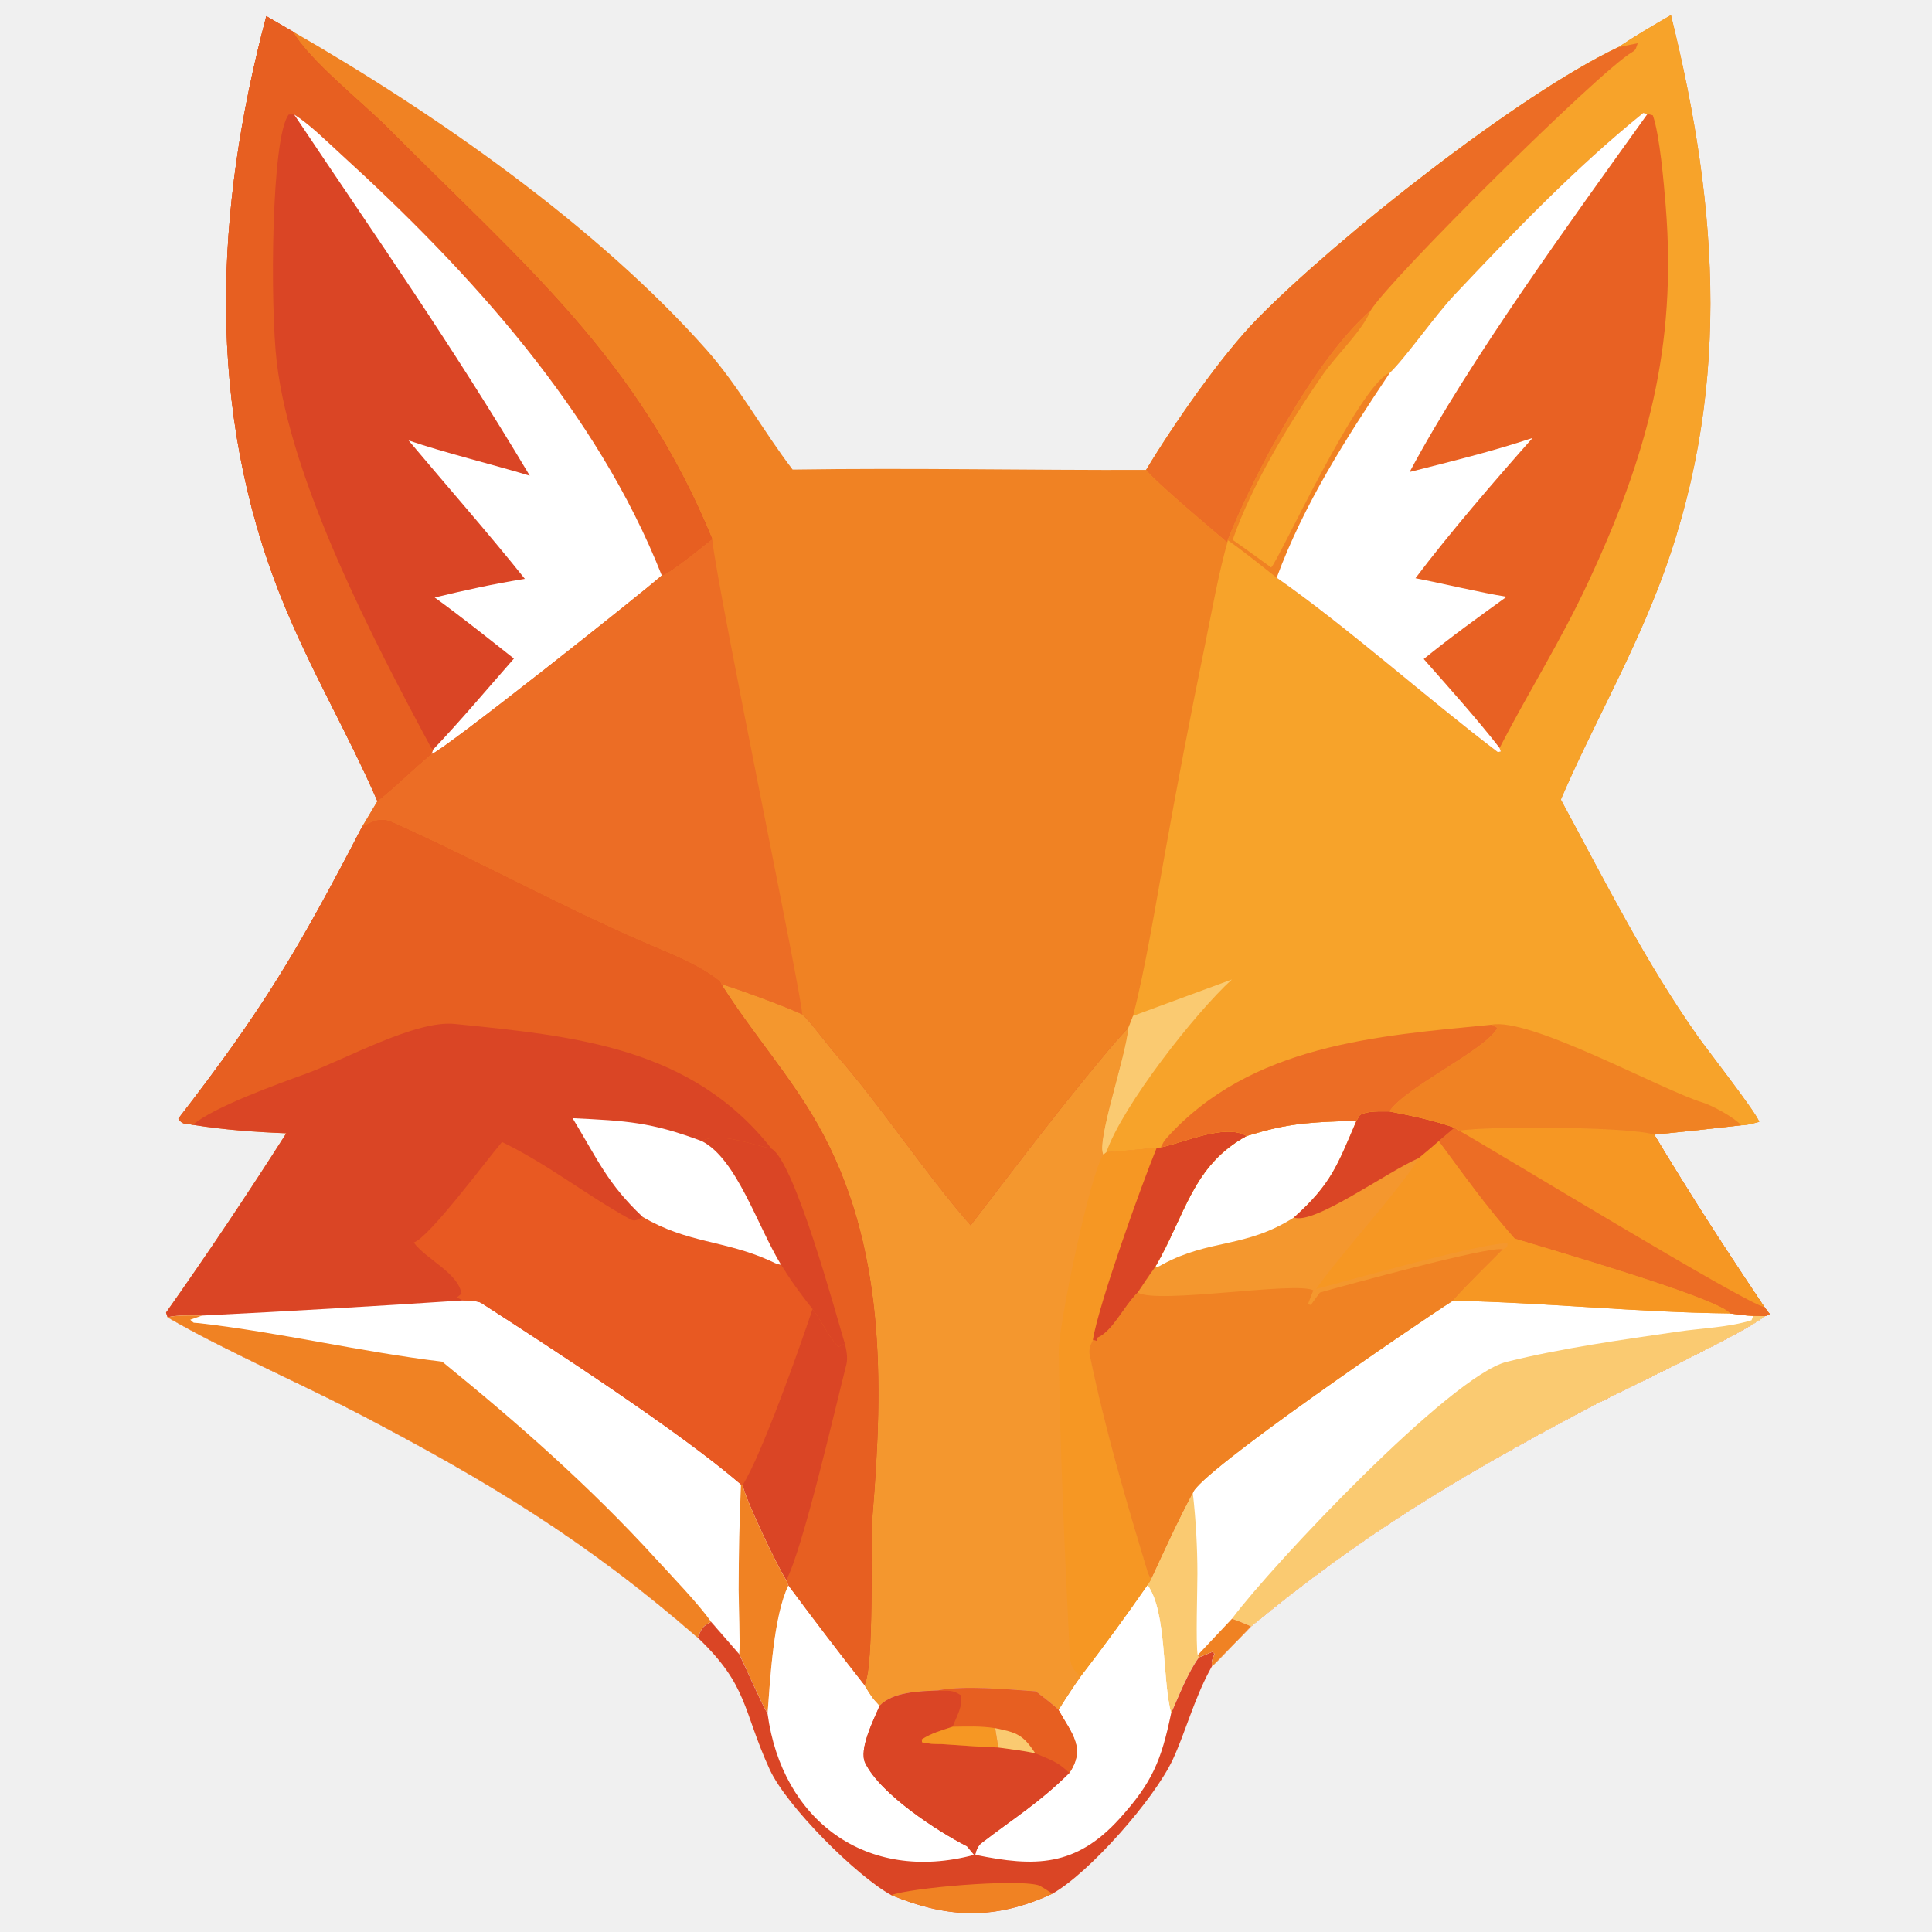
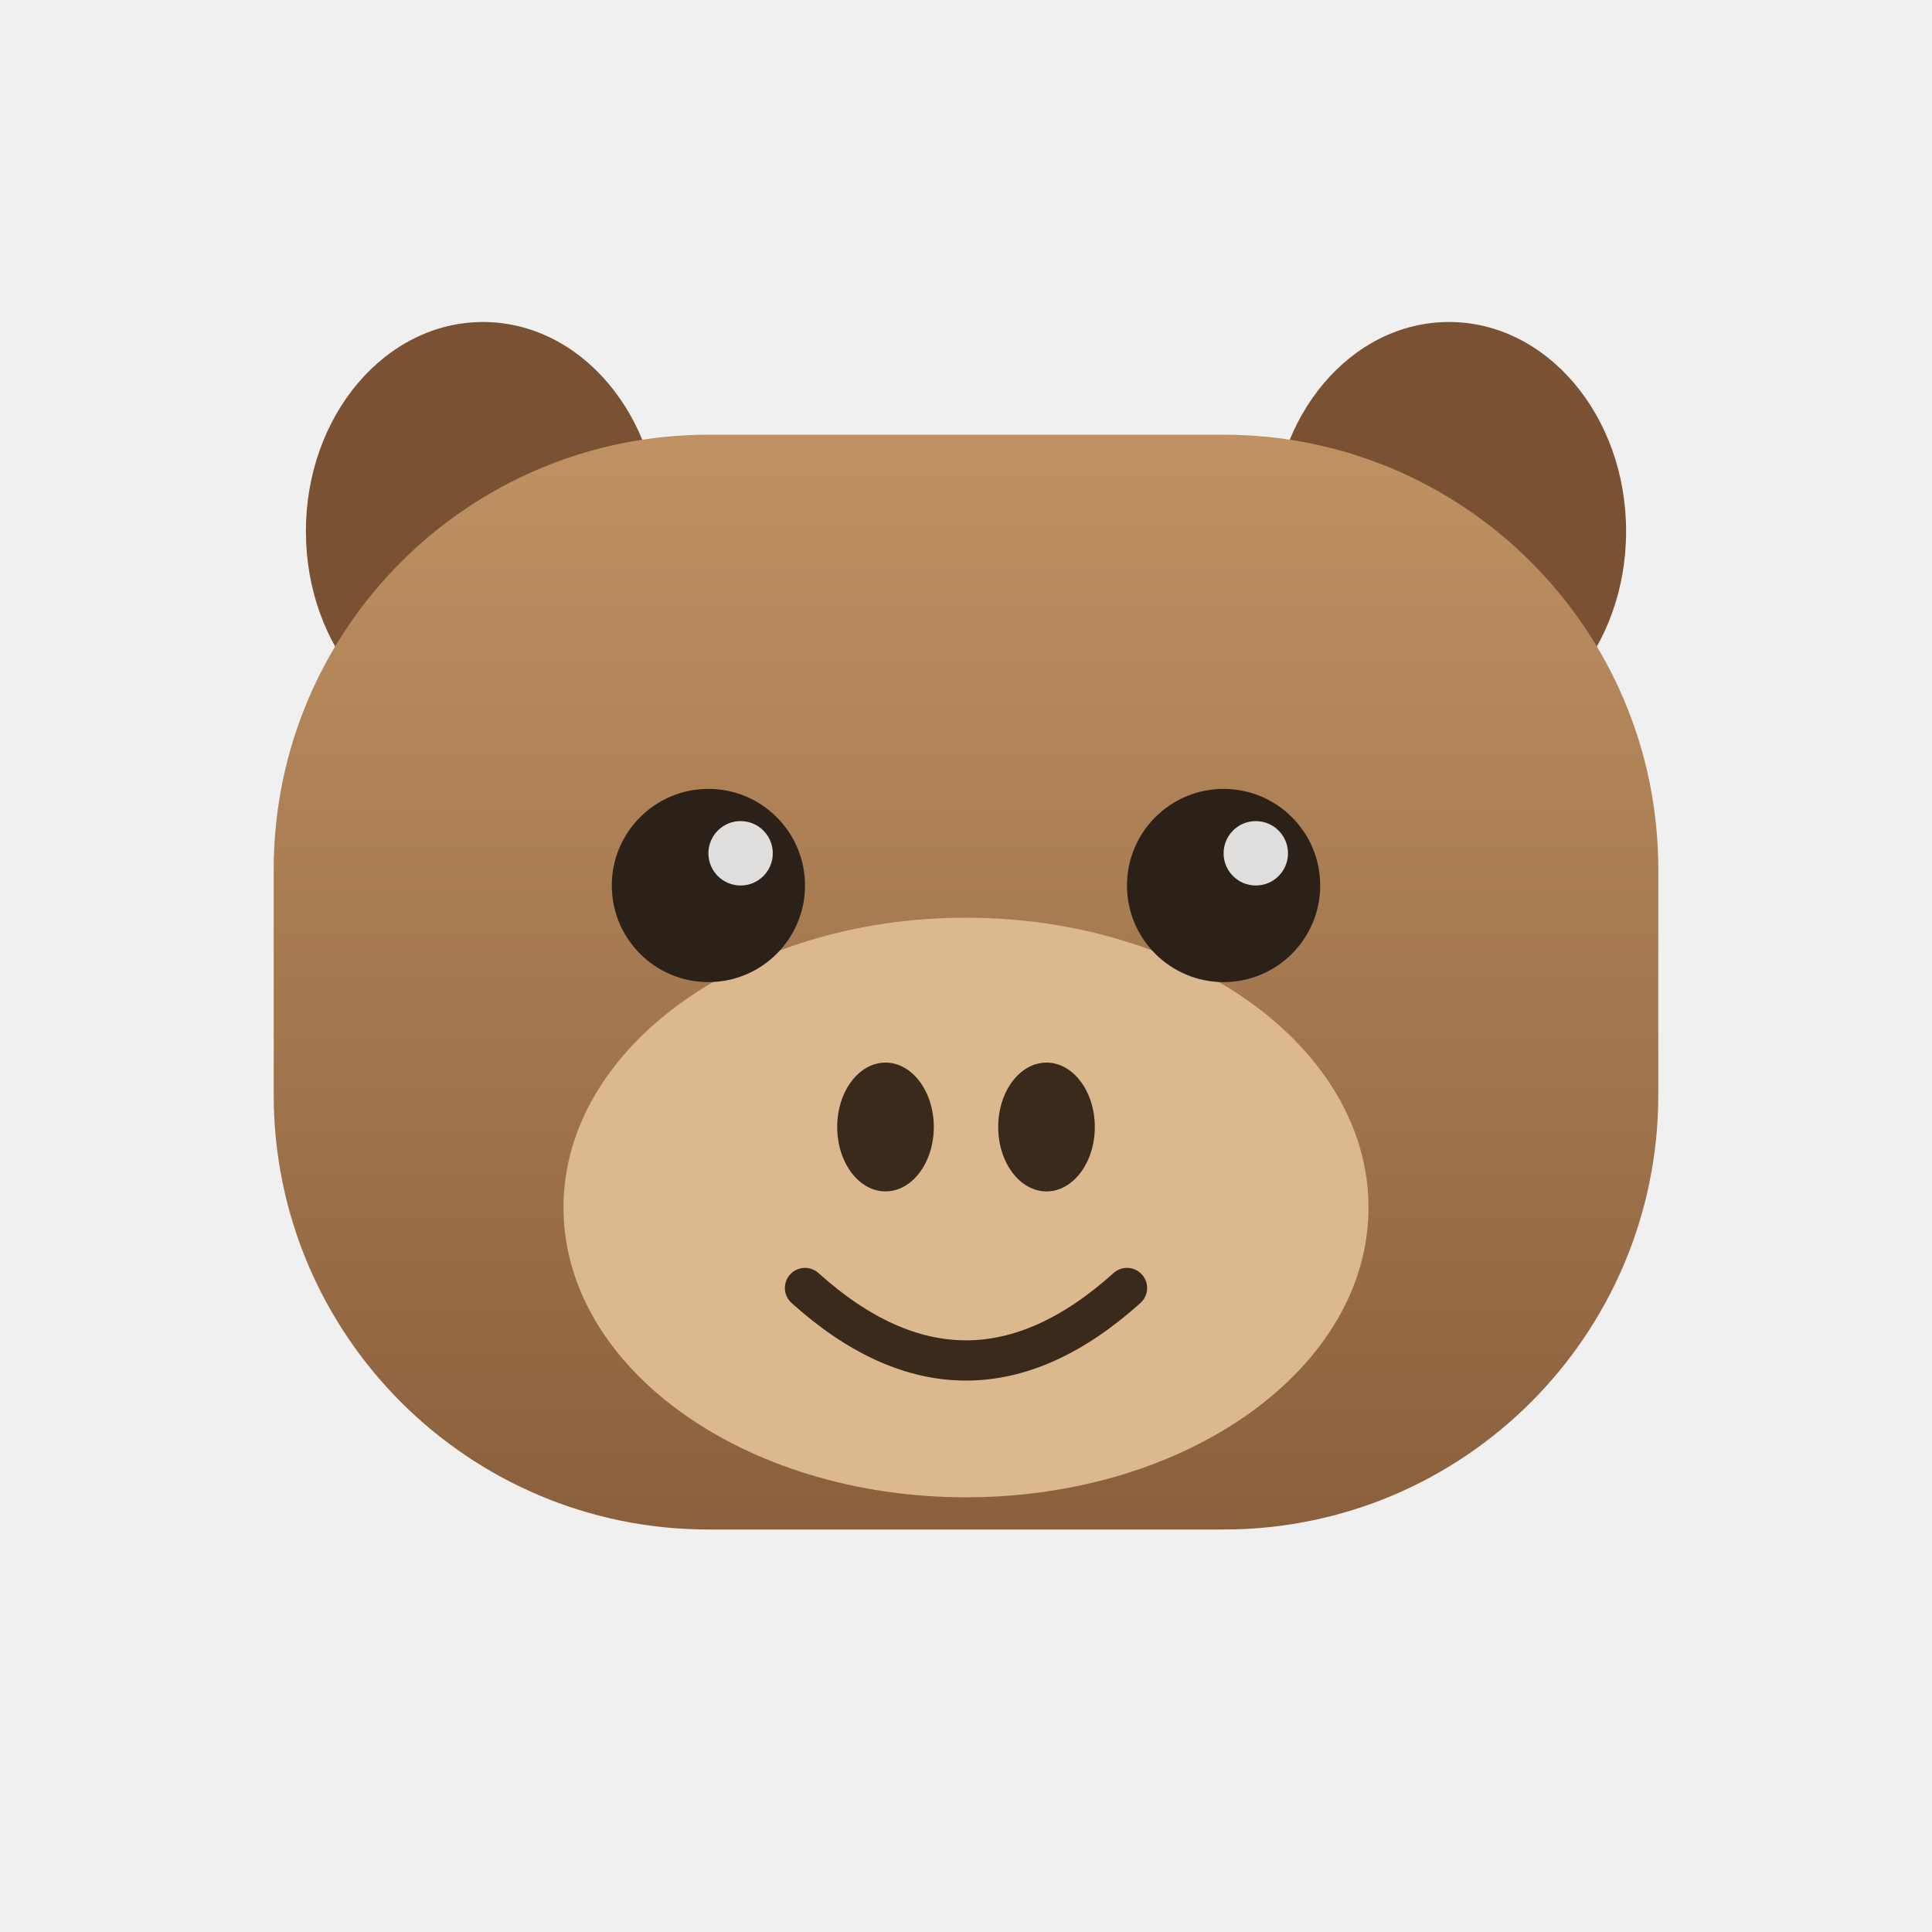
- <svg xmlns="http://www.w3.org/2000/svg" width="512" height="512" viewBox="0 0 512 512" fill="none">
-   <path d="M428.789 12.549C433.566 9.386 437.842 6.862 442.818 4C455.648 55.683 459.07 105.472 439.211 156.354C431.38 176.419 421.737 193.022 413.633 211.896C425.226 233.319 435.958 254.867 450.076 274.85C452.453 278.215 465.415 294.802 466.218 297.304C464.466 297.753 463.244 298.166 461.419 298.211C453.741 299.103 446.064 299.929 438.38 300.695C448.206 317.02 456.914 330.499 467.55 346.344L469 348.247C468.558 348.439 468.139 348.726 467.66 348.785C462.677 353.143 428.686 369.01 419.927 373.663C385.663 391.883 361.269 406.519 331.532 431.006C330.31 432.23 321.632 441.329 321.198 441.55C320.97 439.965 321.308 439.825 321.838 438.277L321.242 437.797L317.716 439.25C314.905 443.032 312.358 449.536 310.363 454.034C307.949 445.038 309.259 427.261 304.136 420.108C298.431 428.337 292.528 436.411 286.412 444.337C284.38 447.228 282.437 450.177 280.575 453.178C278.528 451.35 276.681 449.934 274.502 448.253C266.781 447.722 255.725 446.608 248.394 448.017C243.58 448.223 236.571 448.393 233.101 452.072C231.025 449.934 230.652 449.182 229.072 446.594C222.241 437.886 215.527 429.089 208.93 420.197C205.041 428.16 204.111 444.92 203.417 454.174C201.065 449.971 198.217 443.113 195.91 438.394L188.435 429.812C185.951 431.176 186.086 431.449 184.886 433.978C155.501 408.429 129.61 392.664 94.729 374.482C79.986 366.798 58.977 357.559 45.248 349.574L44.412 349.08L44 347.849C54.992 332.269 65.614 316.423 75.859 300.334C67.48 299.995 59.414 299.427 51.132 298.093C48.477 297.577 48.395 298.063 47.27 296.441C69.533 267.64 78.88 252.052 95.958 219.111L100.019 212.321C92.12 194.084 82.238 177.65 74.508 158.326C54.453 108.185 56.967 55.516 70.573 4.276L77.632 8.367C115.201 29.96 158.184 59.923 187.248 92.711C195.855 102.421 202.356 114.431 210.056 124.443C241.983 123.974 272.183 124.629 303.731 124.538C310.834 112.743 323.524 94.356 333.247 84.458C354.314 63.011 402.386 25.064 428.789 12.549Z" fill="#F08223" />
-   <path d="M95.958 219.111C98.825 217.64 100.793 216.457 104.014 217.896C126.244 227.823 147.604 239.647 169.954 249.394C176.411 252.21 185.688 255.676 190.896 260.165L191.121 260.771C196.347 262.39 207.513 266.472 212.56 268.783C214.953 270.898 218.85 276.385 221.339 279.232C233.788 293.467 244.912 310.665 257.234 324.718C267.546 311.247 277.954 297.503 288.701 284.397C290.887 281.73 296.621 274.681 298.998 272.47C298.321 280.254 290.408 302.709 292.403 305.99L293.205 305.326C297.46 305.105 302.222 304.537 306.543 304.176L307.61 304.073C313.948 302.745 324.716 297.687 330.355 301.05L332.695 300.371C342.794 297.37 349.066 297.392 359.496 296.972L360.386 295.497C362.484 294.301 365.664 294.568 368.218 294.529C373.959 295.667 379.951 296.876 385.479 298.86L386.73 299.656C393.855 298.373 432.175 298.557 438.38 300.696C448.206 317.02 456.914 330.499 467.55 346.345L469 348.247C468.558 348.439 468.139 348.726 467.66 348.785C462.677 353.143 428.686 369.011 419.927 373.663C385.663 391.883 361.269 406.519 331.532 431.007C330.31 432.231 321.632 441.329 321.198 441.55C320.97 439.965 321.308 439.825 321.838 438.277L321.242 437.797L317.716 439.25C314.905 443.033 312.358 449.536 310.363 454.034C307.949 445.038 309.259 427.261 304.136 420.109C298.431 428.337 292.528 436.411 286.412 444.338C284.38 447.228 282.437 450.177 280.575 453.178C278.528 451.35 276.681 449.934 274.502 448.253C266.781 447.722 255.725 446.609 248.394 448.017C243.58 448.223 236.571 448.393 233.101 452.072C231.025 449.934 230.652 449.182 229.072 446.594C222.241 437.886 215.527 429.089 208.93 420.197C205.041 428.16 204.111 444.92 203.417 454.174C201.065 449.971 198.217 443.114 195.91 438.395L188.435 429.812C185.951 431.176 186.086 431.449 184.886 433.978C155.501 408.429 129.61 392.665 94.729 374.482C79.986 366.799 58.977 357.56 45.248 349.574L44.412 349.08L44 347.849C54.992 332.269 65.614 316.423 75.859 300.334C67.48 299.995 59.414 299.427 51.132 298.093C48.477 297.577 48.395 298.063 47.27 296.441C69.533 267.64 78.88 252.052 95.958 219.111Z" fill="#DA4525" />
-   <path d="M368.218 294.529C373.959 295.667 379.951 296.876 385.479 298.859L386.73 299.656C393.855 298.373 432.175 298.557 438.38 300.695C448.206 317.02 456.914 330.499 467.55 346.344L469 348.247C468.558 348.438 468.139 348.726 467.66 348.785C462.677 353.143 428.686 369.01 419.926 373.663C385.663 391.883 361.269 406.519 331.532 431.006C330.31 432.23 321.632 441.329 321.198 441.55C320.97 439.965 321.308 439.825 321.838 438.276L321.242 437.797L317.716 439.25C314.905 443.032 312.358 449.536 310.363 454.033C307.949 445.038 309.259 427.26 304.136 420.108L305.041 418.552C304.747 418.014 304.305 417.225 304.114 416.591C298.402 397.789 292.668 378.139 288.73 358.909C288.458 357.589 289.105 356.151 289.628 355.089L290.769 355.377L290.776 354.529C294.832 352.87 297.725 346.278 301.493 342.525C303.024 340.224 304.489 337.99 306.123 335.771C314.139 321.997 315.994 308.865 330.355 301.049L332.695 300.371C342.794 297.37 349.065 297.392 359.495 296.972L360.386 295.497C362.484 294.3 365.664 294.568 368.218 294.529Z" fill="#F4972E" />
-   <path d="M385.052 344.693C409.636 345.187 433.757 347.797 458.46 348.07C460.616 348.365 462.427 348.63 464.62 348.726L467.66 348.785C462.677 353.143 428.686 369.011 419.927 373.663C385.663 391.883 361.269 406.519 331.532 431.006C330.31 432.23 321.632 441.329 321.198 441.55C320.97 439.965 321.308 439.825 321.838 438.277L321.242 437.797L317.716 439.25C314.905 443.032 312.358 449.536 310.363 454.034C307.949 445.038 309.259 427.261 304.136 420.108L305.041 418.553C308.567 410.965 312.166 402.995 316.112 395.651C317.591 390.283 375.932 350.488 385.052 344.693Z" fill="white" />
-   <path d="M464.62 348.726L467.66 348.785C462.677 353.143 428.686 369.01 419.926 373.663C385.663 391.883 361.269 406.519 331.532 431.006C329.957 430.217 328.161 429.605 326.498 428.971C337.097 414.733 384.419 364.601 399.28 360.9C413.876 357.257 429.797 355.067 444.68 352.892C450.981 351.97 458.128 351.779 464.179 349.876L464.62 348.726Z" fill="#FACA71" />
-   <path d="M305.041 418.553C308.567 410.965 312.166 402.995 316.112 395.651C316.914 402.744 317.319 409.881 317.326 417.026C317.341 420.433 316.848 436.411 317.415 438.616L317.716 439.25C314.905 443.032 312.358 449.536 310.363 454.034C307.949 445.038 309.259 427.261 304.136 420.108L305.041 418.553Z" fill="#FACA71" />
-   <path d="M326.498 428.971C328.161 429.605 329.957 430.217 331.532 431.006C330.31 432.23 321.632 441.329 321.198 441.55C320.97 439.965 321.308 439.825 321.838 438.276L321.242 437.797L317.716 439.25L317.415 438.616L326.498 428.971Z" fill="#F08223" />
-   <path d="M301.493 342.525C306.639 345.718 343.317 339.509 348.042 341.943L346.622 345.614L347.372 345.843L349.779 342.54C355.697 340.859 395.482 329.931 398.257 331.118C394.407 335.063 388.526 340.689 385.052 344.693C375.932 350.488 317.591 390.283 316.112 395.651C312.166 402.995 308.567 410.965 305.041 418.553C304.747 418.014 304.305 417.225 304.114 416.591C298.402 397.789 292.668 378.139 288.73 358.909C288.458 357.589 289.105 356.151 289.628 355.089L290.769 355.377L290.776 354.529C294.832 352.87 297.725 346.278 301.493 342.525Z" fill="#F08223" />
-   <path d="M385.478 298.86L386.73 299.656C393.855 298.373 432.174 298.557 438.38 300.696C448.206 317.02 456.914 330.499 467.55 346.345L469 348.247C468.558 348.439 468.139 348.726 467.66 348.785L464.62 348.726C462.427 348.63 460.616 348.365 458.459 348.07C455.456 343.978 409.018 330.602 401.385 328.243C394.113 320.08 387.76 311.21 381.276 302.414L385.478 298.86Z" fill="#F69723" />
-   <path d="M385.478 298.86L386.73 299.656C396.704 305.297 463.509 346.035 467.55 346.345L469 348.247C468.558 348.439 468.139 348.726 467.66 348.785L464.62 348.726C462.427 348.63 460.616 348.365 458.459 348.07C455.456 343.978 409.018 330.602 401.385 328.243C394.113 320.08 387.76 311.21 381.276 302.414L385.478 298.86Z" fill="#EC6D25" />
-   <path d="M381.276 302.413C387.76 311.21 394.113 320.08 401.385 328.243C409.018 330.602 455.456 343.977 458.46 348.07C433.757 347.797 409.636 345.187 385.052 344.693C388.526 340.689 394.407 335.063 398.257 331.118L399.39 330.514L399.53 329.577C395.018 328.722 356.433 339.583 348.786 341.588C355.359 332.187 371.648 314.521 375.947 306.926C377.743 305.444 379.524 303.94 381.276 302.413Z" fill="#F69723" />
-   <path d="M330.355 301.049L332.695 300.371C342.794 297.37 349.066 297.392 359.496 296.972C354.402 308.851 352.812 313.769 342.89 322.654C330.031 330.838 320.624 328.272 308.059 335.093C306.83 335.764 307.375 335.579 306.123 335.771C314.139 321.997 315.994 308.865 330.355 301.049Z" fill="white" />
-   <path d="M368.218 294.529C373.959 295.667 379.951 296.876 385.479 298.859L381.276 302.413C379.524 303.94 377.743 305.444 375.947 306.926C367.739 310.436 348.212 324.703 342.89 322.653C352.812 313.768 354.402 308.85 359.496 296.972L360.386 295.497C362.484 294.3 365.664 294.568 368.218 294.529Z" fill="#DA4525" />
-   <path d="M191.121 260.77C196.347 262.389 207.513 266.471 212.56 268.783C214.953 270.898 218.85 276.384 221.339 279.231C233.788 293.467 244.912 310.664 257.234 324.718C267.546 311.247 277.954 297.503 288.701 284.397C290.887 281.73 296.621 274.68 298.998 272.47C298.321 280.254 290.408 302.708 292.403 305.989L293.205 305.326C297.46 305.105 302.222 304.537 306.543 304.176L307.61 304.072C313.948 302.745 324.716 297.687 330.355 301.049C315.994 308.865 314.139 321.997 306.123 335.771C304.489 337.99 303.025 340.224 301.494 342.525C297.725 346.278 294.832 352.87 290.776 354.529L290.769 355.377L289.628 355.089C289.106 356.151 288.458 357.589 288.73 358.909C292.668 378.139 298.402 397.789 304.114 416.591C304.305 417.225 304.747 418.014 305.041 418.552L304.136 420.108C298.431 428.337 292.528 436.411 286.412 444.337C284.38 447.228 282.437 450.177 280.574 453.178C278.528 451.349 276.681 449.934 274.502 448.253C266.781 447.722 255.725 446.608 248.394 448.017C243.58 448.223 236.571 448.393 233.101 452.072C231.025 449.934 230.652 449.182 229.072 446.593C231.769 441.698 230.605 409.107 231.243 401.35C234.132 366.171 234.686 329.887 216.804 298.151C209.522 285.232 199.311 273.712 191.482 261.348L191.121 260.77Z" fill="#F4972E" />
-   <path d="M307.61 304.072C313.948 302.745 324.716 297.687 330.355 301.049C315.994 308.865 314.139 321.997 306.123 335.771C304.489 337.99 303.025 340.224 301.494 342.525C297.725 346.278 294.832 352.87 290.776 354.529L290.769 355.377L289.628 355.089C289.106 356.151 288.458 357.589 288.73 358.909C292.668 378.139 298.402 397.789 304.114 416.591C304.305 417.225 304.747 418.014 305.041 418.553L304.136 420.108C298.431 428.337 292.528 436.411 286.412 444.337C284.321 442.376 283.651 441.55 283.497 438.409C282.201 412.13 280.906 384.34 280.597 358.171C280.508 351.004 288.936 310.878 292.403 305.99L293.205 305.326C297.46 305.105 302.222 304.537 306.543 304.176L307.61 304.072Z" fill="#F69723" />
-   <path d="M307.61 304.072C313.948 302.745 324.716 297.687 330.355 301.049C315.994 308.865 314.139 321.997 306.123 335.771C304.489 337.99 303.025 340.224 301.494 342.525C297.725 346.278 294.832 352.87 290.776 354.529L290.769 355.377L289.628 355.089C291.115 345.71 302.59 313.754 306.543 304.176L307.61 304.072Z" fill="#DA4525" />
-   <path d="M95.958 219.111C98.825 217.64 100.793 216.457 104.014 217.896C126.243 227.823 147.603 239.647 169.954 249.394C176.411 252.21 185.688 255.676 190.896 260.165L191.121 260.771L191.482 261.348C199.311 273.713 209.522 285.232 216.804 298.152C234.686 329.887 234.132 366.172 231.243 401.35C230.605 409.107 231.769 441.698 229.072 446.594C222.241 437.886 215.527 429.089 208.929 420.197L208.354 418.759C206.054 415.242 197.651 397.642 196.787 393.542C201.823 385.623 212.111 356.608 215.307 346.905C211.858 342.525 209.908 339.908 206.988 335.189C200.665 324.777 195.197 307.081 186.001 302.414C190.495 299.921 198.563 303.158 204.453 304.404C183.323 277.541 152.443 274.555 120.485 271.352C110.099 270.312 91.526 280.754 81.066 284.556C73.615 287.263 56.501 293.394 51.132 298.093C48.477 297.577 48.395 298.063 47.27 296.441C69.533 267.64 78.88 252.052 95.958 219.111Z" fill="#E75F21" />
-   <path d="M215.308 346.905C217.728 349.958 219.532 354.293 222.219 356.926L223.881 356.055C224.313 357.685 224.728 359.919 224.317 361.527C221.496 372.55 212.732 410.722 208.354 418.759C206.054 415.242 197.651 397.642 196.787 393.542C201.823 385.623 212.112 356.608 215.308 346.905Z" fill="#DA4525" />
-   <path d="M186.001 302.414C190.495 299.921 198.563 303.158 204.453 304.404C210.572 307.892 221.328 347.524 223.88 356.055L222.219 356.925C219.532 354.293 217.728 349.958 215.308 346.905C211.858 342.525 209.908 339.908 206.988 335.189C200.665 324.777 195.197 307.081 186.001 302.414Z" fill="#DA4525" />
-   <path d="M122.789 344.619C123.927 344.634 126.7 344.759 127.531 345.298C146.606 357.596 180.11 379.378 196.372 393.394L196.787 393.542C197.651 397.642 206.054 415.242 208.354 418.759L208.93 420.197C205.041 428.16 204.111 444.92 203.417 454.174C201.065 449.971 198.217 443.114 195.91 438.395L188.435 429.812C185.951 431.176 186.086 431.449 184.886 433.978C155.501 408.429 129.61 392.664 94.729 374.482C79.986 366.798 58.977 357.56 45.248 349.574L44.412 349.08C47.274 348.446 50.605 348.63 53.578 348.638C76.659 347.487 99.73 346.145 122.789 344.619Z" fill="white" />
-   <path d="M44.412 349.08C47.274 348.446 50.605 348.63 53.578 348.638L50.409 349.744C51.758 350.887 50.85 350.429 52.697 350.643C74.222 353.106 95.645 358.267 117.186 360.863C137.223 377.143 156.318 393.911 173.735 413C177.518 417.152 185.428 425.336 188.435 429.812C185.951 431.176 186.086 431.449 184.886 433.978C155.501 408.429 129.61 392.664 94.729 374.482C79.986 366.798 58.977 357.56 45.248 349.574L44.412 349.08Z" fill="#F08223" />
-   <path d="M196.372 393.394L196.787 393.542C197.651 397.641 206.054 415.242 208.354 418.759L208.93 420.197C205.041 428.16 204.111 444.92 203.417 454.174C201.065 449.971 198.217 443.113 195.91 438.394C196.183 435.792 195.764 424.709 195.752 421.273C195.761 411.975 195.967 402.685 196.372 393.394Z" fill="#F08223" />
-   <path d="M122.789 344.619L121.022 343.882L122.307 342.835C121.338 337.253 113.073 333.869 109.636 329.275C113.687 328.044 128.918 307.457 133.04 302.642C145.378 308.644 155.127 316.556 166.971 323.103C168.338 323.855 169.171 323.118 170.338 322.514C182.16 329.481 191.972 328.678 203.901 334.038C205.128 334.591 205.666 334.997 206.988 335.188C209.908 339.907 211.857 342.525 215.307 346.905C212.111 356.608 201.823 385.623 196.787 393.542L196.371 393.394C180.11 379.378 146.606 357.596 127.531 345.297C126.7 344.759 123.927 344.634 122.789 344.619Z" fill="#E85922" />
-   <path d="M151.742 296.33C166.028 297.023 172.497 297.348 186.001 302.413C195.198 307.081 200.665 324.777 206.989 335.188C205.666 334.997 205.129 334.591 203.902 334.038C191.972 328.678 182.16 329.481 170.338 322.513C161.017 313.717 158.444 307.383 151.742 296.33Z" fill="white" />
-   <path d="M428.789 12.549C433.566 9.386 437.842 6.862 442.818 4C455.648 55.683 459.07 105.472 439.211 156.354C431.38 176.419 421.737 193.022 413.633 211.896C425.226 233.319 435.958 254.867 450.076 274.85C452.453 278.215 465.415 294.802 466.218 297.304C464.466 297.753 463.244 298.166 461.418 298.211C453.741 299.103 446.064 299.929 438.38 300.695C432.175 298.557 393.855 298.373 386.73 299.656L385.479 298.86C379.951 296.876 373.959 295.667 368.218 294.529C365.664 294.568 362.484 294.301 360.386 295.497L359.495 296.972C349.065 297.392 342.794 297.37 332.695 300.371L330.355 301.049C324.716 297.687 313.948 302.745 307.61 304.073L306.543 304.176C302.222 304.537 297.46 305.105 293.205 305.326L292.403 305.99C290.408 302.708 298.321 280.254 298.998 272.47L300.272 269.22C303.488 256.864 306.212 240.043 308.538 227.196C311.887 208.327 315.501 189.505 319.372 170.736C321.161 161.936 322.964 151.75 325.423 143.197C329.56 146.069 334.293 149.948 338.334 153.096C345.503 133.613 356.853 115.942 368.328 98.786C360.07 101.889 338.267 149.809 336.854 150.371C333.483 147.905 330.09 145.468 326.674 143.06C331.687 128.548 341.903 111.682 350.773 98.998C354.218 94.084 361.085 87.568 363.198 82.327C348.58 95.048 332.099 125.878 325.128 143.681C321.198 140.298 306.44 127.978 303.731 124.538C310.834 112.743 323.524 94.356 333.247 84.458C354.314 63.011 402.386 25.064 428.789 12.549Z" fill="#F7A32A" />
-   <path d="M368.328 98.786C372.384 94.942 380.363 83.54 385.331 78.265C401.157 61.474 417.505 44.446 435.472 29.933L436.591 30.199L438.012 30.555C439.866 35.741 440.963 48.87 441.427 54.567C444.46 92.004 436.459 120.978 420.847 154.378C413.449 170.214 405.073 183.299 397.41 198.224L397.734 199.145L396.946 199.321C378.236 185.121 356.934 166.074 338.334 153.096C345.503 133.613 356.853 115.942 368.328 98.786Z" fill="#E86123" />
-   <path d="M368.328 98.786C372.384 94.942 380.363 83.54 385.331 78.265C401.157 61.474 417.505 44.446 435.472 29.933L436.591 30.199C416.666 58.034 389.431 95.415 373.569 125.084C384.522 122.296 395.423 119.659 406.147 116.064C396.336 127.117 383.992 141.446 375.115 153.231C382.468 154.652 392.25 157.036 399.265 158.149C391.662 163.642 384.595 168.729 377.301 174.648C383.749 181.962 391.455 190.547 397.41 198.224L397.734 199.145L396.946 199.321C378.236 185.121 356.934 166.074 338.334 153.096C345.503 133.613 356.853 115.942 368.328 98.786Z" fill="white" />
-   <path d="M428.789 12.549C430.518 12.162 432.263 11.797 434.007 11.454C433.529 12.727 433.669 13.159 432.469 13.858C423.747 18.94 368.225 74.021 363.198 82.326C348.58 95.048 332.099 125.878 325.129 143.681C321.198 140.298 306.44 127.978 303.731 124.538C310.834 112.743 323.524 94.355 333.247 84.458C354.314 63.011 402.386 25.064 428.789 12.549Z" fill="#EC6D25" />
-   <path d="M395.173 271.567C405.448 269.482 440.109 288.774 451.283 292.197C453.756 292.955 459.681 296.175 461.419 298.21C453.741 299.102 446.064 299.928 438.38 300.695C432.175 298.557 393.855 298.372 386.73 299.655L385.479 298.859C379.951 296.876 373.959 295.666 368.218 294.529C372.509 288.036 393.789 278.254 396.844 272.383L395.173 271.567Z" fill="#F08223" />
-   <path d="M307.61 304.072C308.199 302.966 308.376 302.472 309.207 301.551C331.54 276.767 365.067 274.511 395.173 271.567L396.843 272.384C393.789 278.254 372.509 288.036 368.218 294.529C365.664 294.568 362.484 294.3 360.386 295.497L359.495 296.972C349.065 297.392 342.794 297.37 332.695 300.371L330.354 301.049C324.716 297.687 313.948 302.745 307.61 304.072Z" fill="#EC6D25" />
-   <path d="M300.272 269.22L326.461 259.573C316.774 268.389 297.511 292.952 293.205 305.326L292.403 305.99C290.408 302.708 298.321 280.254 298.998 272.47L300.272 269.22Z" fill="#FACA71" />
-   <path d="M70.573 4.276L77.631 8.367C81.738 15.84 96.328 27.4 102.77 33.892C138.438 69.838 168.986 94.681 188.746 142.889C186.463 144.622 177.084 152.395 175.381 152.497C170.096 157.214 117.373 199.012 114.396 199.832C110.026 203.365 103.592 209.7 100.019 212.321C92.12 194.084 82.238 177.651 74.508 158.326C54.453 108.185 56.967 55.516 70.573 4.276Z" fill="#DA4525" />
-   <path d="M70.573 4.276L77.631 8.367C81.738 15.84 96.328 27.4 102.77 33.892C138.438 69.838 168.986 94.681 188.746 142.889C186.463 144.622 177.084 152.395 175.381 152.497C158.251 109.051 124.438 71.892 90.254 40.788C86.487 37.361 82.147 32.989 77.942 30.337L76.515 30.354C71.851 36.201 71.568 81.023 73.338 95.965C77.088 127.625 98.85 169.564 114.318 198.277C114.479 198.391 114.64 198.506 114.801 198.62L114.396 199.832C110.026 203.365 103.592 209.7 100.019 212.321C92.12 194.084 82.238 177.651 74.508 158.326C54.453 108.185 56.967 55.516 70.573 4.276Z" fill="#E75F21" />
-   <path d="M77.942 30.337C82.147 32.99 86.487 37.361 90.254 40.788C124.438 71.893 158.251 109.051 175.381 152.497C170.096 157.214 117.373 199.012 114.396 199.832L114.801 198.62C121.825 191.279 129.411 182.244 136.196 174.532C129.257 169.06 122.357 163.519 115.199 158.339C123.722 156.302 130.409 154.808 139.091 153.404C129.369 141.228 118.369 128.742 108.275 116.719C117.535 119.906 130.467 123.063 140.394 126.066C119.028 90.318 100.692 64.36 77.942 30.337Z" fill="white" />
-   <path d="M188.746 142.889C190.108 156.486 213.16 266.902 212.56 268.783C207.513 266.471 196.347 262.39 191.121 260.77L190.896 260.164C185.688 255.675 176.411 252.21 169.954 249.394C147.603 239.646 126.243 227.823 104.014 217.895C100.792 216.457 98.825 217.639 95.958 219.11L100.019 212.321C103.592 209.7 110.026 203.364 114.396 199.832C117.373 199.012 170.096 157.213 175.381 152.497C177.084 152.395 186.463 144.622 188.746 142.889Z" fill="#EC6D25" />
-   <path d="M304.136 420.108C309.259 427.261 307.949 445.038 310.363 454.034C312.358 449.536 314.905 443.032 317.716 439.25L321.242 437.797L321.838 438.277C321.308 439.825 320.97 439.965 321.198 441.55L320.675 442.509C316.436 450.347 314.154 459.07 310.834 466.237C305.991 476.692 288.796 496.254 278.911 501.85C278.256 502.16 277.593 502.455 276.924 502.735C262.357 508.907 250.433 508.066 236.2 502.234C226.98 497.176 208.431 478.69 203.953 468.884C196.737 453.075 198.333 446.778 184.886 433.978C186.086 431.449 185.951 431.176 188.435 429.812L195.91 438.394C198.217 443.113 201.065 449.971 203.417 454.174C204.111 444.92 205.041 428.16 208.93 420.197C215.527 429.089 222.241 437.886 229.072 446.594C230.652 449.182 231.025 449.934 233.101 452.072C236.571 448.393 243.58 448.223 248.394 448.017C255.725 446.609 266.781 447.722 274.502 448.253C276.681 449.934 278.528 451.35 280.575 453.178C282.437 450.177 284.38 447.228 286.412 444.338C292.528 436.411 298.431 428.337 304.136 420.108Z" fill="white" />
-   <path d="M248.394 448.017C255.725 446.608 266.78 447.722 274.502 448.253C276.681 449.934 278.528 451.349 280.574 453.178C284.122 459.431 287.876 463.324 283.401 469.923C275.422 477.827 268.856 481.772 260.126 488.497C259.265 489.161 258.713 490.444 258.514 491.557L258.124 491.572L256.181 489.242C248.592 485.393 233.312 475.49 229.292 467.21C227.561 463.641 231.466 455.899 233.101 452.072C236.571 448.393 243.58 448.223 248.394 448.017Z" fill="#DA4525" />
-   <path d="M233.101 452.072C236.571 448.393 243.58 448.223 248.394 448.017C251.794 448.209 252.17 447.692 254.65 449.256C255.136 452.33 253.737 454.292 252.471 457.595C249.468 458.605 246.951 459.239 244.294 460.957L244.345 461.717C246.752 462.218 247.12 462.174 249.498 462.196C254.621 467.18 256.1 482.399 256.181 489.242C248.592 485.393 233.312 475.49 229.292 467.21C227.561 463.641 231.466 455.899 233.101 452.072Z" fill="#DA4525" />
-   <path d="M248.394 448.017C255.725 446.608 266.781 447.722 274.502 448.253C276.681 449.934 278.528 451.349 280.574 453.178C284.122 459.431 287.876 463.324 283.401 469.923C280.567 466.959 278.146 466.273 274.347 464.636C271.403 463.965 267.62 463.538 264.565 463.103C259.722 462.955 254.378 462.506 249.498 462.196C247.12 462.174 246.752 462.218 244.345 461.717L244.294 460.957C246.951 459.239 249.468 458.605 252.472 457.595C253.738 454.291 255.136 452.33 254.65 449.255C252.17 447.692 251.794 448.208 248.394 448.017Z" fill="#E75F21" />
-   <path d="M252.472 457.595C256.446 457.55 259.788 457.374 263.733 457.978L264.565 463.103C259.722 462.955 254.378 462.505 249.498 462.196C247.12 462.174 246.752 462.218 244.345 461.716L244.294 460.957C246.951 459.239 249.468 458.605 252.472 457.595Z" fill="#F69723" />
-   <path d="M263.733 457.978C269.467 459.129 271.123 459.711 274.347 464.637C271.403 463.966 267.62 463.538 264.565 463.103L263.733 457.978Z" fill="#FACA71" />
-   <path d="M304.136 420.108C309.259 427.261 307.949 445.038 310.363 454.034C307.75 466.568 305.38 472.364 296.68 481.979C285.109 494.757 274.259 494.816 258.515 491.557C258.713 490.444 259.265 489.161 260.127 488.497C268.856 481.772 275.422 477.828 283.401 469.923C287.876 463.324 284.122 459.431 280.575 453.178C282.437 450.177 284.38 447.228 286.412 444.338C292.528 436.411 298.431 428.337 304.136 420.108Z" fill="white" />
-   <path d="M184.886 433.978C186.086 431.449 185.951 431.176 188.435 429.812L195.91 438.395C198.217 443.114 201.065 449.971 203.417 454.174C207.212 482.34 229.579 499.203 258.124 491.572L258.515 491.557C274.259 494.816 285.109 494.757 296.68 481.979C305.38 472.364 307.75 466.569 310.363 454.034C312.358 449.536 314.905 443.033 317.716 439.25L321.242 437.797L321.838 438.277C321.308 439.825 320.97 439.965 321.198 441.55L320.675 442.509C316.436 450.347 314.154 459.07 310.834 466.237C305.991 476.692 288.796 496.254 278.911 501.85C278.256 502.16 277.593 502.455 276.924 502.735C262.357 508.907 250.433 508.066 236.2 502.234C226.98 497.176 208.431 478.691 203.953 468.884C196.737 453.075 198.333 446.778 184.886 433.978Z" fill="#DA4525" />
-   <path d="M236.2 502.234C241.327 500.287 268.753 497.913 275.076 499.572C275.761 499.749 278.153 501.341 278.911 501.85C278.256 502.16 277.593 502.455 276.924 502.735C262.357 508.906 250.433 508.066 236.2 502.234Z" fill="#F08223" />
+ <svg xmlns="http://www.w3.org/2000/svg" viewBox="0 0 120 120" width="120" height="120" role="img" aria-label="Capy">
+   <defs>
+     <linearGradient id="capy-fur" x1="0" y1="0" x2="0" y2="1">
+       <stop offset="0" stop-color="#c09263" />
+       <stop offset="1" stop-color="#8a5f3c" />
+     </linearGradient>
+   </defs>
+   <ellipse cx="30" cy="33" rx="11" ry="13" fill="#7a5233" />
+   <ellipse cx="90" cy="33" rx="11" ry="13" fill="#7a5233" />
+   <rect x="17" y="27" width="86" height="68" rx="27" fill="url(#capy-fur)" />
+   <ellipse cx="60" cy="75" rx="25" ry="18" fill="#dcb88f" />
+   <circle cx="44" cy="55" r="6" fill="#2b2118" />
+   <circle cx="76" cy="55" r="6" fill="#2b2118" />
+   <circle cx="46" cy="53" r="2" fill="#ffffff" opacity="0.85" />
+   <circle cx="78" cy="53" r="2" fill="#ffffff" opacity="0.85" />
+   <ellipse cx="55" cy="70" rx="3" ry="4" fill="#3a2a1c" />
+   <ellipse cx="65" cy="70" rx="3" ry="4" fill="#3a2a1c" />
+   <path d="M50 80 q10 9 20 0" stroke="#3a2a1c" stroke-width="2.5" fill="none" stroke-linecap="round" />
</svg>
